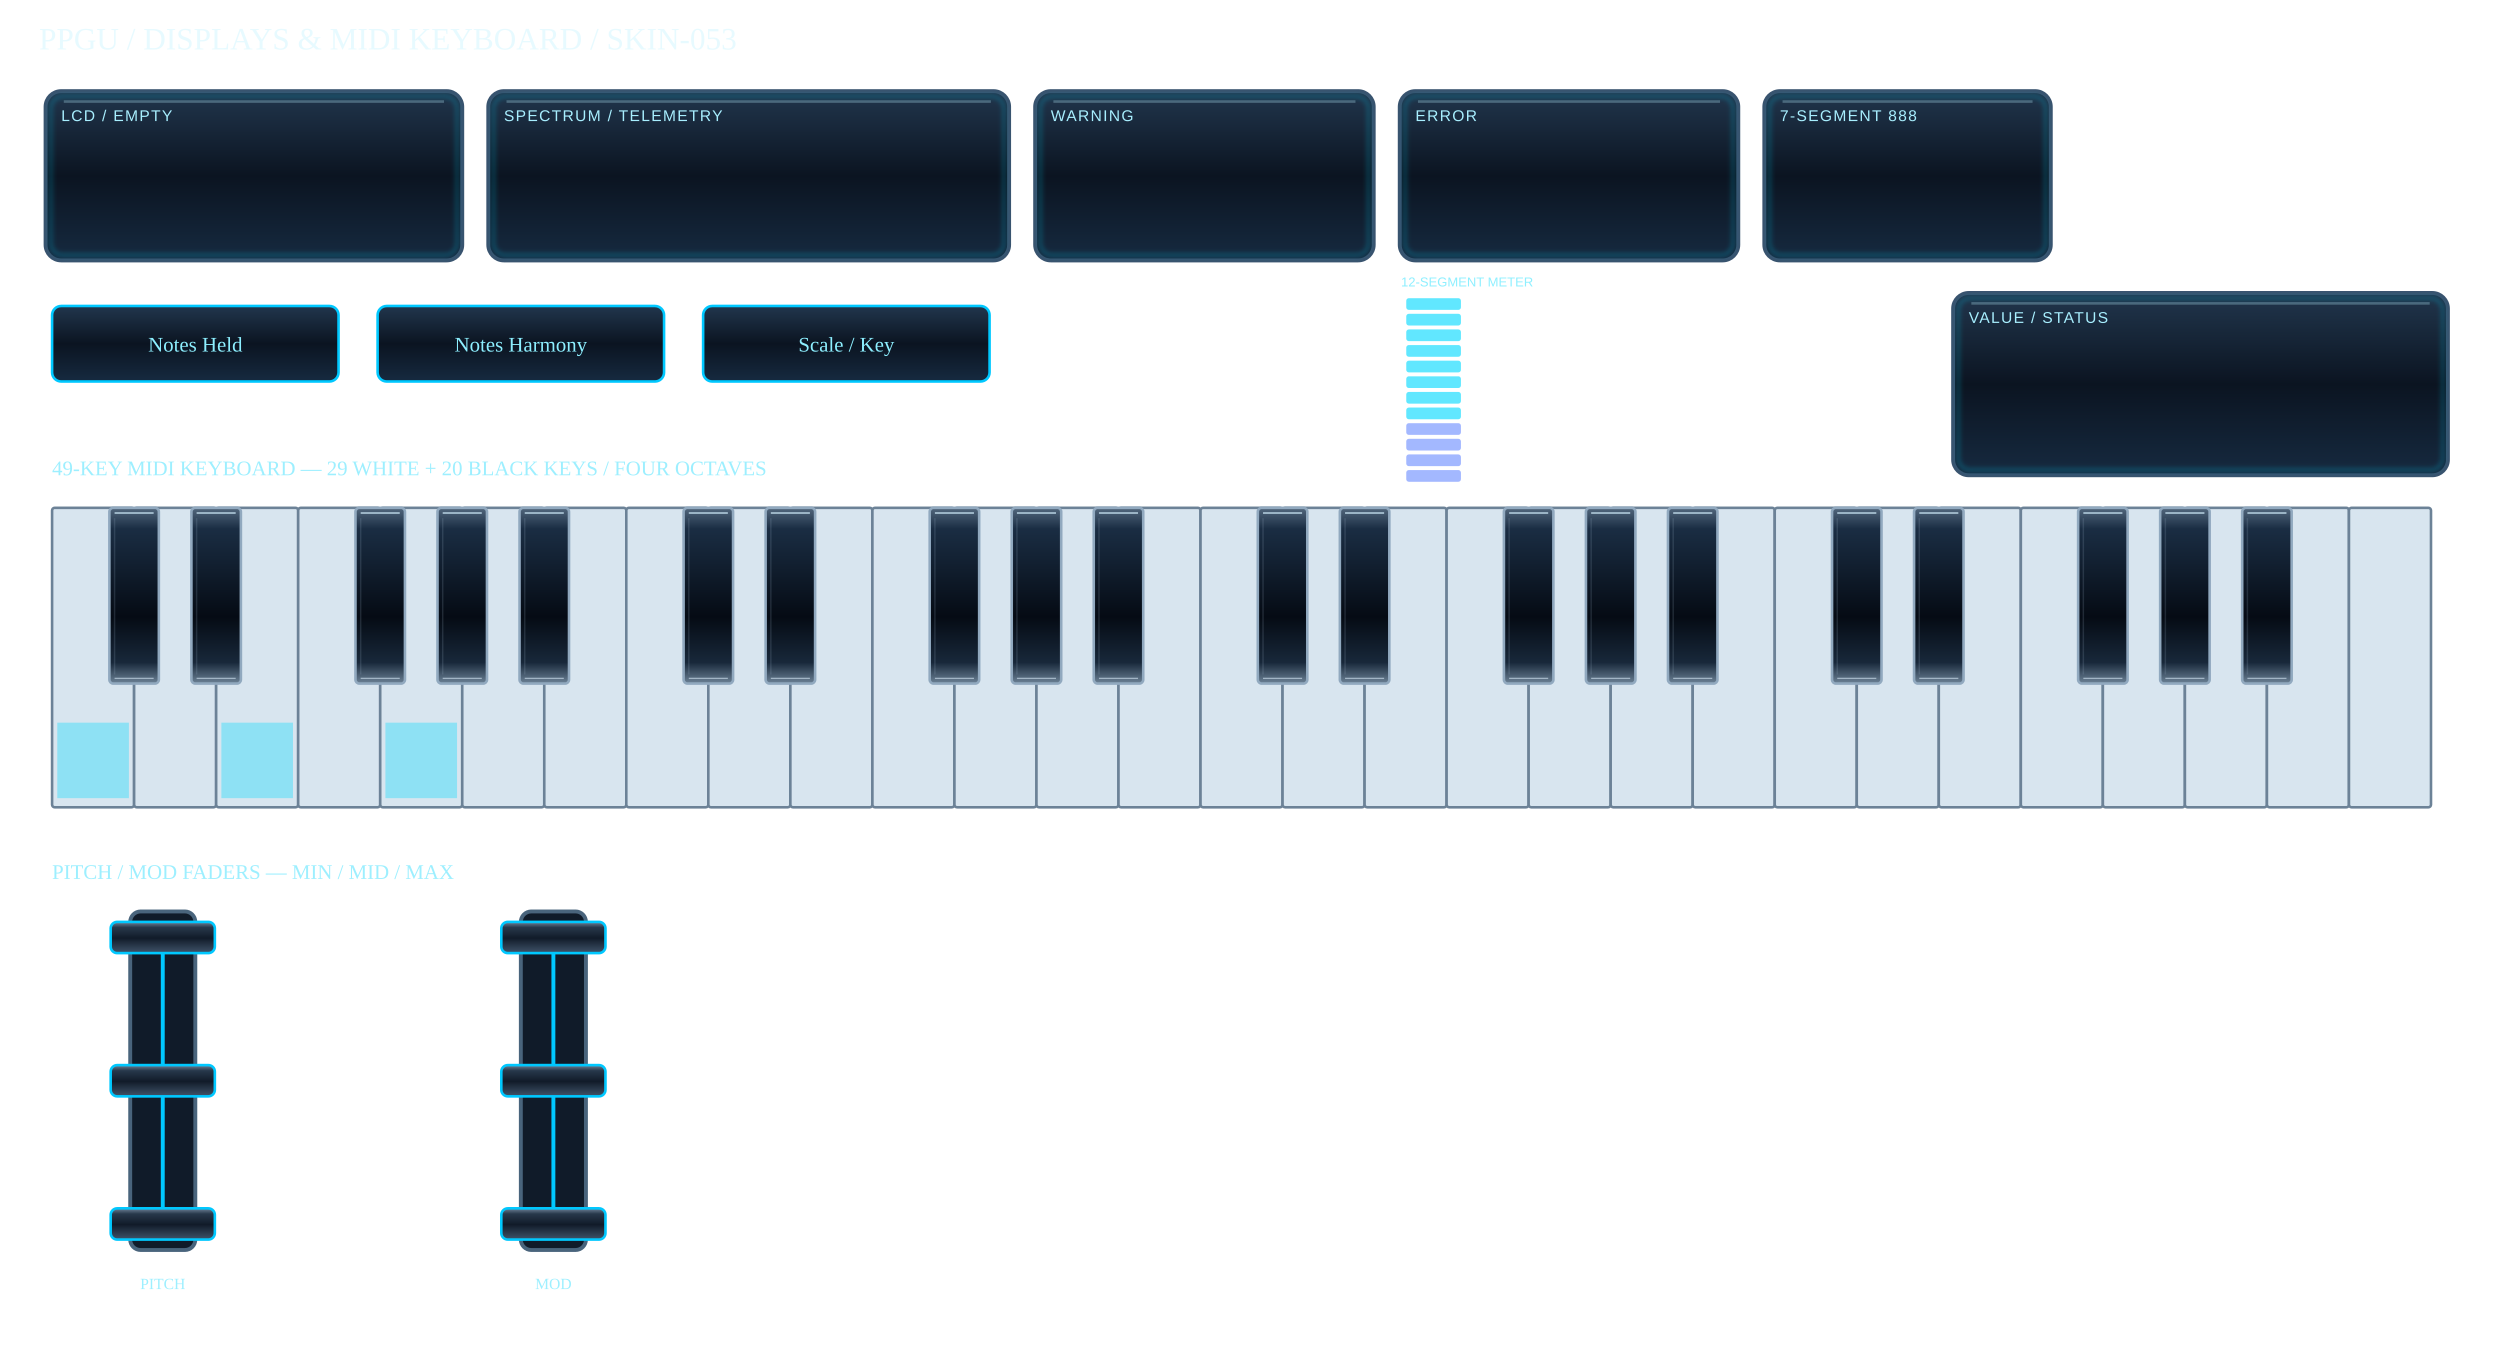
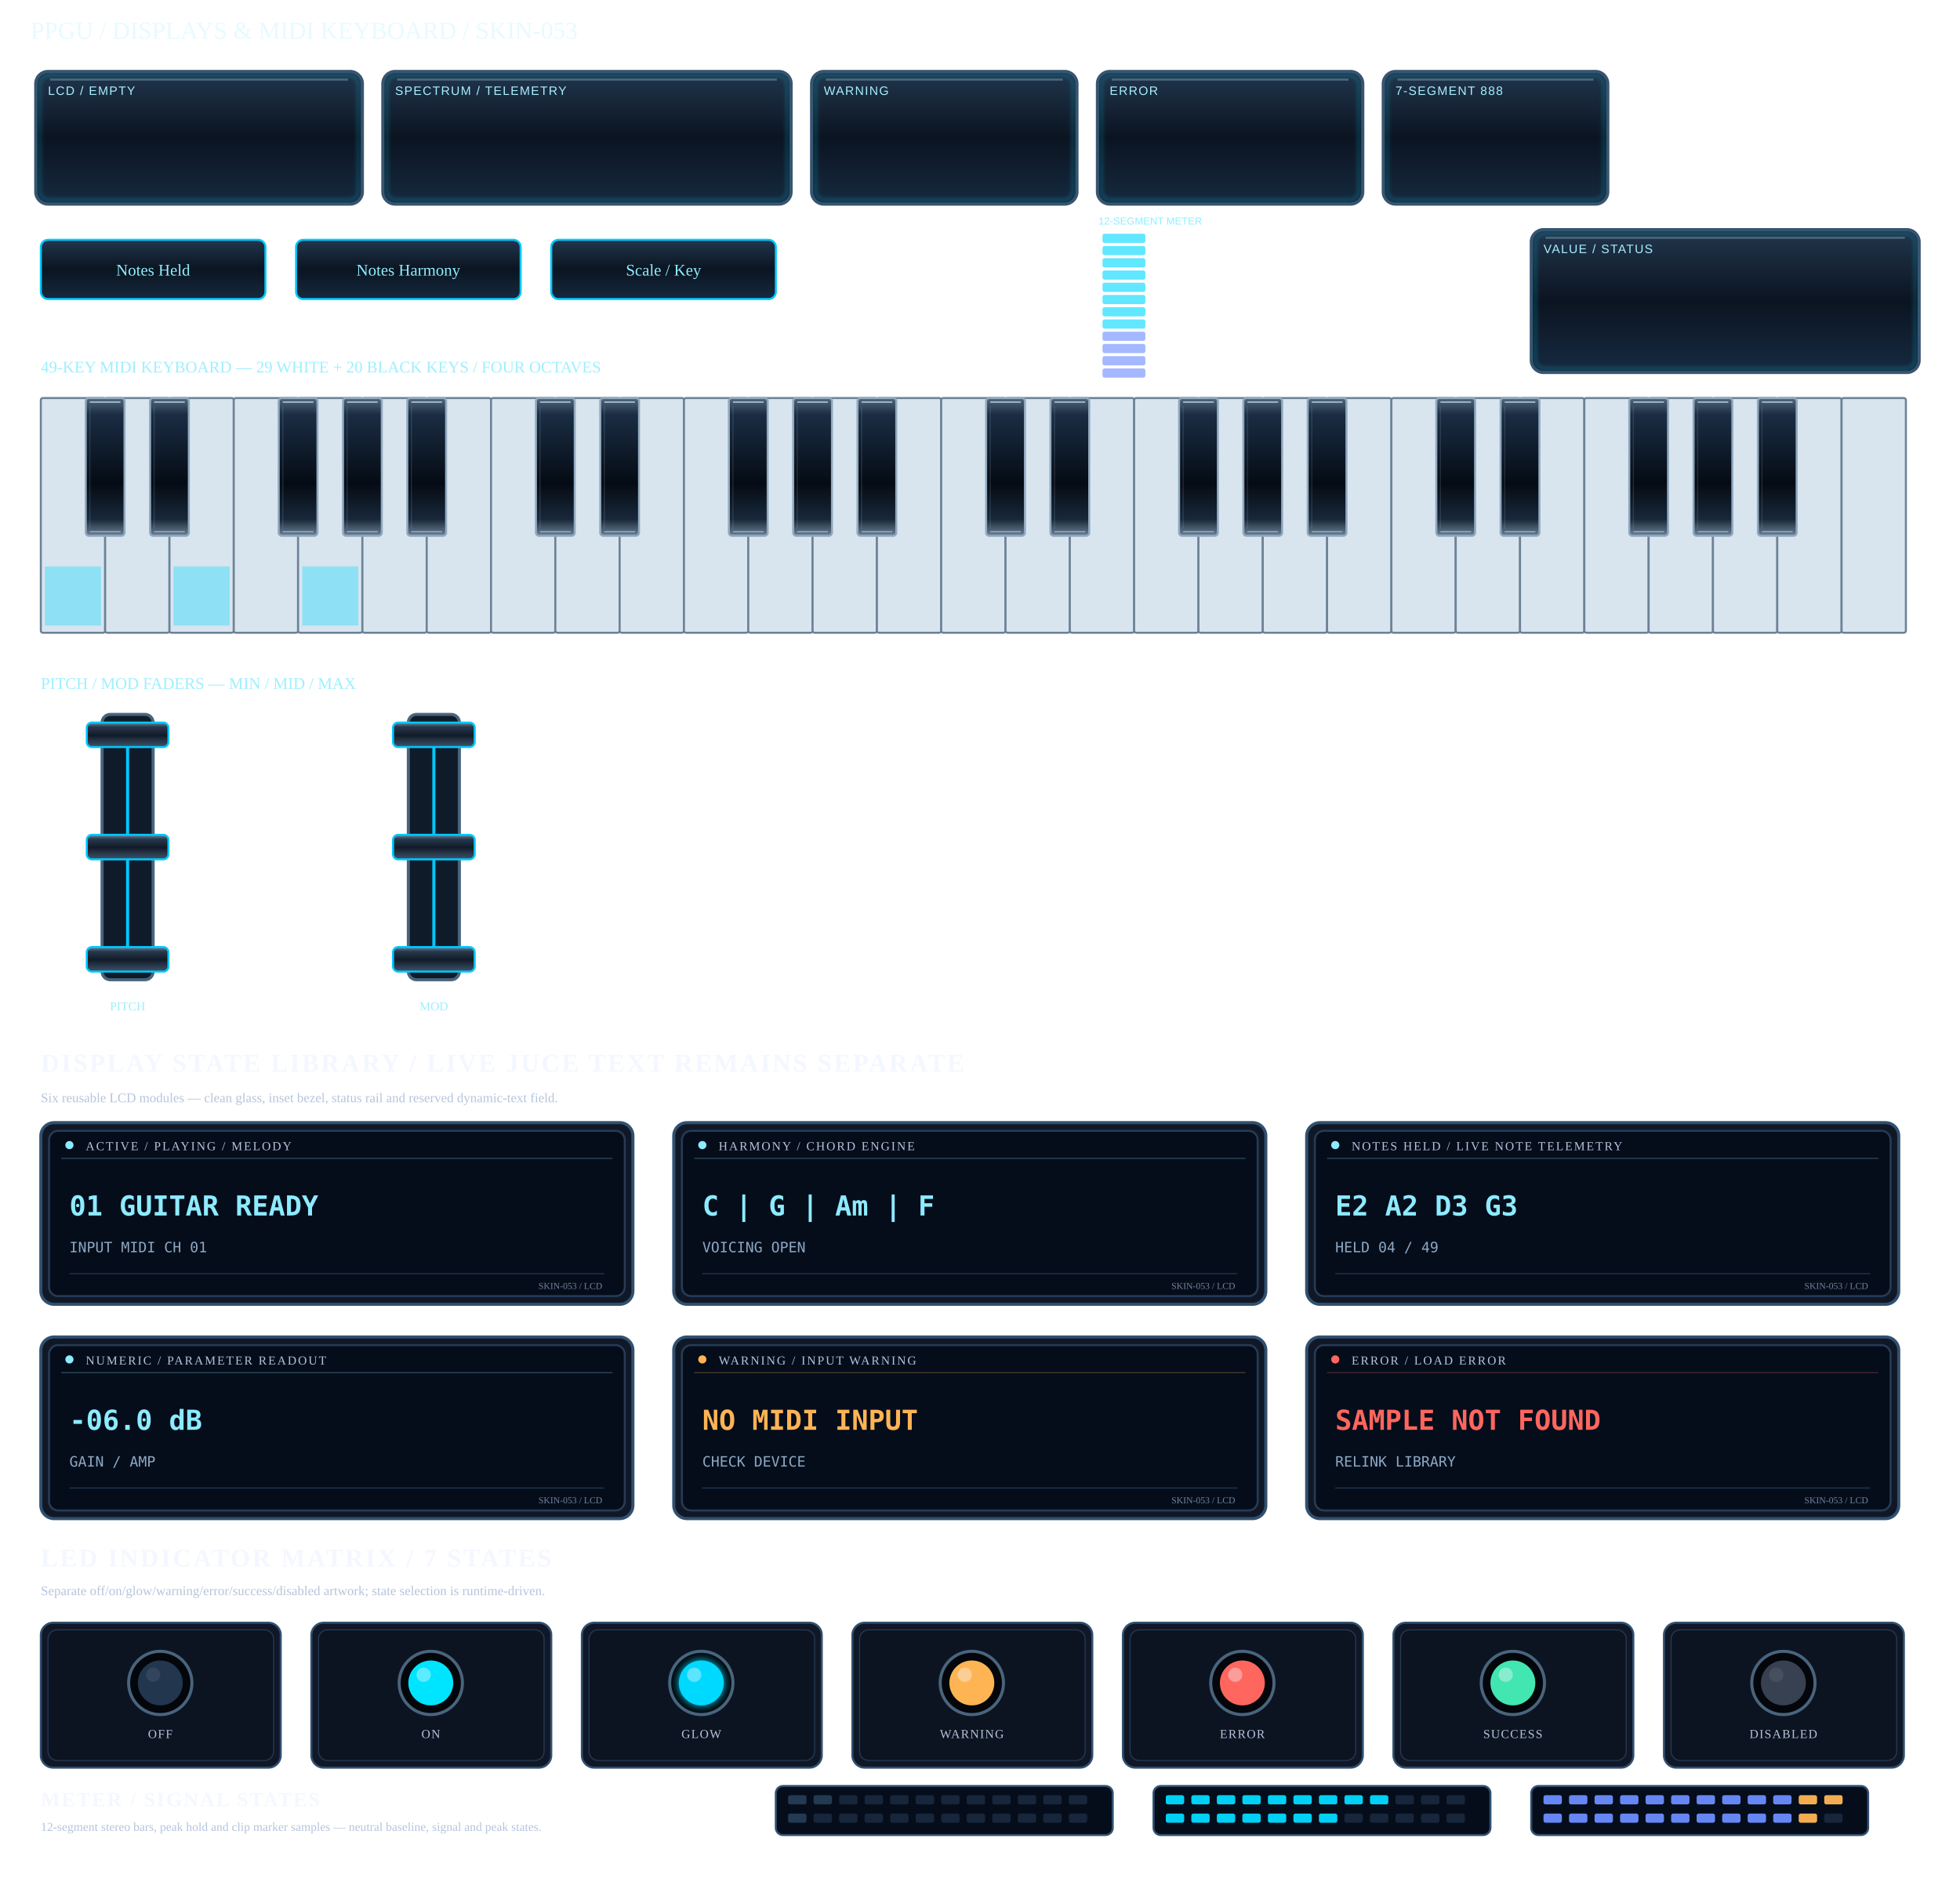
- <svg xmlns="http://www.w3.org/2000/svg" width="1920" height="1040" viewBox="0 0 1920 1040">
+ <svg xmlns="http://www.w3.org/2000/svg" width="1920" height="1840" viewBox="0 0 1920 1840">
  <defs>
    <linearGradient id="bg" x2="0" y2="1">
      <stop stop-color="#101a2a" />
      <stop offset="1" stop-color="#070a10" />
    </linearGradient>
    <linearGradient id="metal" x2="0" y2="1">
      <stop stop-color="#71849a" />
      <stop offset=".18" stop-color="#27384b" />
      <stop offset=".52" stop-color="#111b29" />
      <stop offset="1" stop-color="#40546a" />
    </linearGradient>
    <linearGradient id="glass" x2="0" y2="1">
      <stop stop-color="#21364d" />
      <stop offset=".5" stop-color="#0b1421" />
      <stop offset="1" stop-color="#162a40" />
    </linearGradient>
    <linearGradient id="cyan" x2="0" y2="1">
      <stop stop-color="#9af5ff" />
      <stop offset=".45" stop-color="#00d9ff" />
      <stop offset="1" stop-color="#007ba8" />
    </linearGradient>
    <filter id="glow" x="-80%" y="-80%" width="260%" height="260%">
      <feGaussianBlur stdDeviation="4" result="b" />
      <feMerge>
        <feMergeNode in="b" />
        <feMergeNode in="SourceGraphic" />
      </feMerge>
    </filter>
    <filter id="soft" x="-50%" y="-50%" width="200%" height="200%">
      <feGaussianBlur stdDeviation="2" />
    </filter>
    <linearGradient id="blackKey" x1="0" y1="0" x2="0" y2="1">
      <stop stop-color="#52677D" />
      <stop offset=".12" stop-color="#1A2D43" />
      <stop offset=".62" stop-color="#050B14" />
      <stop offset=".88" stop-color="#18283A" />
      <stop offset="1" stop-color="#6C8296" />
    </linearGradient>
  </defs>
  <text x="30" y="38" fill="#e7faff" font-size="24">PPGU / DISPLAYS &amp; MIDI KEYBOARD / SKIN-053</text>
  <g>
    <rect x="35" y="70" width="320" height="130" rx="12" fill="url(#glass)" stroke="#38536e" stroke-width="3" />
    <rect x="39" y="74" width="312" height="122" rx="9" fill="none" stroke="#00d9ff" stroke-opacity=".65" filter="url(#soft)" />
    <path d="M49 78H341" stroke="#bcefff" stroke-opacity=".28" stroke-width="2" />
    <text x="47" y="93" fill="#a8efff" font-family="Arial" font-size="12" letter-spacing="1">LCD / EMPTY</text>
  </g>
  <g>
    <rect x="375" y="70" width="400" height="130" rx="12" fill="url(#glass)" stroke="#38536e" stroke-width="3" />
    <rect x="379" y="74" width="392" height="122" rx="9" fill="none" stroke="#00d9ff" stroke-opacity=".65" filter="url(#soft)" />
    <path d="M389 78H761" stroke="#bcefff" stroke-opacity=".28" stroke-width="2" />
    <text x="387" y="93" fill="#a8efff" font-family="Arial" font-size="12" letter-spacing="1">SPECTRUM / TELEMETRY</text>
  </g>
  <g>
    <rect x="795" y="70" width="260" height="130" rx="12" fill="url(#glass)" stroke="#38536e" stroke-width="3" />
    <rect x="799" y="74" width="252" height="122" rx="9" fill="none" stroke="#00d9ff" stroke-opacity=".65" filter="url(#soft)" />
    <path d="M809 78H1041" stroke="#bcefff" stroke-opacity=".28" stroke-width="2" />
    <text x="807" y="93" fill="#a8efff" font-family="Arial" font-size="12" letter-spacing="1">WARNING</text>
  </g>
  <g>
    <rect x="1075" y="70" width="260" height="130" rx="12" fill="url(#glass)" stroke="#38536e" stroke-width="3" />
    <rect x="1079" y="74" width="252" height="122" rx="9" fill="none" stroke="#00d9ff" stroke-opacity=".65" filter="url(#soft)" />
    <path d="M1089 78H1321" stroke="#bcefff" stroke-opacity=".28" stroke-width="2" />
    <text x="1087" y="93" fill="#a8efff" font-family="Arial" font-size="12" letter-spacing="1">ERROR</text>
  </g>
  <g>
    <rect x="1355" y="70" width="220" height="130" rx="12" fill="url(#glass)" stroke="#38536e" stroke-width="3" />
    <rect x="1359" y="74" width="212" height="122" rx="9" fill="none" stroke="#00d9ff" stroke-opacity=".65" filter="url(#soft)" />
    <path d="M1369 78H1561" stroke="#bcefff" stroke-opacity=".28" stroke-width="2" />
    <text x="1367" y="93" fill="#a8efff" font-family="Arial" font-size="12" letter-spacing="1">7-SEGMENT 888</text>
  </g>
  <rect x="65" y="421" width="34" height="20" rx="3" fill="#ffb400" opacity="0.7" />
  <rect x="65" y="449" width="34" height="20" rx="3" fill="#ffb400" opacity="0.75" />
  <rect x="65" y="477" width="34" height="20" rx="3" fill="#ffb400" opacity="0.8" />
  <rect x="65" y="505" width="34" height="20" rx="3" fill="#ff3030" opacity="0.85" />
  <rect x="65" y="533" width="34" height="20" rx="3" fill="#ff3030" opacity="0.9" />
  <g>
    <rect x="1500" y="225" width="380" height="140" rx="12" fill="url(#glass)" stroke="#38536e" stroke-width="3" />
    <rect x="1504" y="229" width="372" height="132" rx="9" fill="none" stroke="#00d9ff" stroke-opacity=".65" filter="url(#soft)" />
    <path d="M1514 233H1866" stroke="#bcefff" stroke-opacity=".28" stroke-width="2" />
    <text x="1512" y="248" fill="#a8efff" font-family="Arial" font-size="12" letter-spacing="1">VALUE / STATUS</text>
  </g>
  <rect x="40" y="235" width="220" height="58" rx="7" fill="url(#glass)" stroke="#00c8ff" stroke-width="2" />
  <text x="150" y="270" fill="#8defff" text-anchor="middle" font-size="16">Notes Held</text>
  <rect x="290" y="235" width="220" height="58" rx="7" fill="url(#glass)" stroke="#00c8ff" stroke-width="2" />
  <text x="400" y="270" fill="#8defff" text-anchor="middle" font-size="16">Notes Harmony</text>
  <rect x="540" y="235" width="220" height="58" rx="7" fill="url(#glass)" stroke="#00c8ff" stroke-width="2" />
  <text x="650" y="270" fill="#8defff" text-anchor="middle" font-size="16">Scale / Key</text>
  <text x="1076" y="220" fill="#8defff" font-family="Arial" font-size="10">12-SEGMENT METER</text>
  <rect x="1080" y="229" width="42" height="9" rx="2" fill="#00d9ff" opacity=".62" />
  <rect x="1080" y="241" width="42" height="9" rx="2" fill="#00d9ff" opacity=".62" />
  <rect x="1080" y="253" width="42" height="9" rx="2" fill="#00d9ff" opacity=".62" />
  <rect x="1080" y="265" width="42" height="9" rx="2" fill="#00d9ff" opacity=".62" />
  <rect x="1080" y="277" width="42" height="9" rx="2" fill="#00d9ff" opacity=".62" />
  <rect x="1080" y="289" width="42" height="9" rx="2" fill="#00d9ff" opacity=".62" />
  <rect x="1080" y="301" width="42" height="9" rx="2" fill="#00d9ff" opacity=".62" />
  <rect x="1080" y="313" width="42" height="9" rx="2" fill="#00d9ff" opacity=".62" />
  <rect x="1080" y="325" width="42" height="9" rx="2" fill="#6b8cff" opacity=".62" />
  <rect x="1080" y="337" width="42" height="9" rx="2" fill="#6b8cff" opacity=".62" />
  <rect x="1080" y="349" width="42" height="9" rx="2" fill="#6b8cff" opacity=".62" />
  <rect x="1080" y="361" width="42" height="9" rx="2" fill="#6b8cff" opacity=".62" />
  <text x="40" y="365" fill="#9defff" font-size="16">49-KEY MIDI KEYBOARD — 29 WHITE + 20 BLACK KEYS / FOUR OCTAVES</text>
  <rect x="40" y="390" width="63" height="230" rx="2" fill="#d8e5ef" stroke="#6c8297" stroke-width="2" />
  <rect x="44" y="555" width="55" height="58" fill="#00d9ff" opacity=".34" />
  <rect x="103" y="390" width="63" height="230" rx="2" fill="#d8e5ef" stroke="#6c8297" stroke-width="2" />
  <rect x="166" y="390" width="63" height="230" rx="2" fill="#d8e5ef" stroke="#6c8297" stroke-width="2" />
  <rect x="170" y="555" width="55" height="58" fill="#00d9ff" opacity=".34" />
  <rect x="229" y="390" width="63" height="230" rx="2" fill="#d8e5ef" stroke="#6c8297" stroke-width="2" />
  <rect x="292" y="390" width="63" height="230" rx="2" fill="#d8e5ef" stroke="#6c8297" stroke-width="2" />
  <rect x="296" y="555" width="55" height="58" fill="#00d9ff" opacity=".34" />
  <rect x="355" y="390" width="63" height="230" rx="2" fill="#d8e5ef" stroke="#6c8297" stroke-width="2" />
  <rect x="418" y="390" width="63" height="230" rx="2" fill="#d8e5ef" stroke="#6c8297" stroke-width="2" />
  <rect x="481" y="390" width="63" height="230" rx="2" fill="#d8e5ef" stroke="#6c8297" stroke-width="2" />
  <rect x="544" y="390" width="63" height="230" rx="2" fill="#d8e5ef" stroke="#6c8297" stroke-width="2" />
  <rect x="607" y="390" width="63" height="230" rx="2" fill="#d8e5ef" stroke="#6c8297" stroke-width="2" />
  <rect x="670" y="390" width="63" height="230" rx="2" fill="#d8e5ef" stroke="#6c8297" stroke-width="2" />
  <rect x="733" y="390" width="63" height="230" rx="2" fill="#d8e5ef" stroke="#6c8297" stroke-width="2" />
  <rect x="796" y="390" width="63" height="230" rx="2" fill="#d8e5ef" stroke="#6c8297" stroke-width="2" />
  <rect x="859" y="390" width="63" height="230" rx="2" fill="#d8e5ef" stroke="#6c8297" stroke-width="2" />
  <rect x="922" y="390" width="63" height="230" rx="2" fill="#d8e5ef" stroke="#6c8297" stroke-width="2" />
  <rect x="985" y="390" width="63" height="230" rx="2" fill="#d8e5ef" stroke="#6c8297" stroke-width="2" />
  <rect x="1048" y="390" width="63" height="230" rx="2" fill="#d8e5ef" stroke="#6c8297" stroke-width="2" />
  <rect x="1111" y="390" width="63" height="230" rx="2" fill="#d8e5ef" stroke="#6c8297" stroke-width="2" />
  <rect x="1174" y="390" width="63" height="230" rx="2" fill="#d8e5ef" stroke="#6c8297" stroke-width="2" />
  <rect x="1237" y="390" width="63" height="230" rx="2" fill="#d8e5ef" stroke="#6c8297" stroke-width="2" />
  <rect x="1300" y="390" width="63" height="230" rx="2" fill="#d8e5ef" stroke="#6c8297" stroke-width="2" />
  <rect x="1363" y="390" width="63" height="230" rx="2" fill="#d8e5ef" stroke="#6c8297" stroke-width="2" />
  <rect x="1426" y="390" width="63" height="230" rx="2" fill="#d8e5ef" stroke="#6c8297" stroke-width="2" />
  <rect x="1489" y="390" width="63" height="230" rx="2" fill="#d8e5ef" stroke="#6c8297" stroke-width="2" />
  <rect x="1552" y="390" width="63" height="230" rx="2" fill="#d8e5ef" stroke="#6c8297" stroke-width="2" />
  <rect x="1615" y="390" width="63" height="230" rx="2" fill="#d8e5ef" stroke="#6c8297" stroke-width="2" />
  <rect x="1678" y="390" width="63" height="230" rx="2" fill="#d8e5ef" stroke="#6c8297" stroke-width="2" />
  <rect x="1741" y="390" width="63" height="230" rx="2" fill="#d8e5ef" stroke="#6c8297" stroke-width="2" />
  <rect x="1804" y="390" width="63" height="230" rx="2" fill="#d8e5ef" stroke="#6c8297" stroke-width="2" />
  <g class="ppgu-black-key">
    <rect x="84" y="390" width="38" height="135" rx="3" fill="url(#blackKey)" stroke="#91A9BF" stroke-width="2" />
    <path d="M88 394H118" fill="none" stroke="#C8E3F3" stroke-opacity=".72" stroke-width="1.4" />
    <path d="M88 398V518" fill="none" stroke="#9FB6C9" stroke-opacity=".18" stroke-width="1.1" />
    <path d="M88 521H118" fill="none" stroke="#D8EBF6" stroke-opacity=".58" stroke-width="1" />
  </g>
  <g class="ppgu-black-key">
    <rect x="147" y="390" width="38" height="135" rx="3" fill="url(#blackKey)" stroke="#91A9BF" stroke-width="2" />
    <path d="M151 394H181" fill="none" stroke="#C8E3F3" stroke-opacity=".72" stroke-width="1.4" />
    <path d="M151 398V518" fill="none" stroke="#9FB6C9" stroke-opacity=".18" stroke-width="1.1" />
    <path d="M151 521H181" fill="none" stroke="#D8EBF6" stroke-opacity=".58" stroke-width="1" />
  </g>
  <g class="ppgu-black-key">
    <rect x="273" y="390" width="38" height="135" rx="3" fill="url(#blackKey)" stroke="#91A9BF" stroke-width="2" />
    <path d="M277 394H307" fill="none" stroke="#C8E3F3" stroke-opacity=".72" stroke-width="1.4" />
    <path d="M277 398V518" fill="none" stroke="#9FB6C9" stroke-opacity=".18" stroke-width="1.1" />
    <path d="M277 521H307" fill="none" stroke="#D8EBF6" stroke-opacity=".58" stroke-width="1" />
  </g>
  <g class="ppgu-black-key">
    <rect x="336" y="390" width="38" height="135" rx="3" fill="url(#blackKey)" stroke="#91A9BF" stroke-width="2" />
    <path d="M340 394H370" fill="none" stroke="#C8E3F3" stroke-opacity=".72" stroke-width="1.4" />
    <path d="M340 398V518" fill="none" stroke="#9FB6C9" stroke-opacity=".18" stroke-width="1.1" />
    <path d="M340 521H370" fill="none" stroke="#D8EBF6" stroke-opacity=".58" stroke-width="1" />
  </g>
  <g class="ppgu-black-key">
    <rect x="399" y="390" width="38" height="135" rx="3" fill="url(#blackKey)" stroke="#91A9BF" stroke-width="2" />
    <path d="M403 394H433" fill="none" stroke="#C8E3F3" stroke-opacity=".72" stroke-width="1.4" />
    <path d="M403 398V518" fill="none" stroke="#9FB6C9" stroke-opacity=".18" stroke-width="1.1" />
    <path d="M403 521H433" fill="none" stroke="#D8EBF6" stroke-opacity=".58" stroke-width="1" />
  </g>
  <g class="ppgu-black-key">
    <rect x="525" y="390" width="38" height="135" rx="3" fill="url(#blackKey)" stroke="#91A9BF" stroke-width="2" />
    <path d="M529 394H559" fill="none" stroke="#C8E3F3" stroke-opacity=".72" stroke-width="1.4" />
    <path d="M529 398V518" fill="none" stroke="#9FB6C9" stroke-opacity=".18" stroke-width="1.1" />
    <path d="M529 521H559" fill="none" stroke="#D8EBF6" stroke-opacity=".58" stroke-width="1" />
  </g>
  <g class="ppgu-black-key">
    <rect x="588" y="390" width="38" height="135" rx="3" fill="url(#blackKey)" stroke="#91A9BF" stroke-width="2" />
    <path d="M592 394H622" fill="none" stroke="#C8E3F3" stroke-opacity=".72" stroke-width="1.4" />
    <path d="M592 398V518" fill="none" stroke="#9FB6C9" stroke-opacity=".18" stroke-width="1.1" />
    <path d="M592 521H622" fill="none" stroke="#D8EBF6" stroke-opacity=".58" stroke-width="1" />
  </g>
  <g class="ppgu-black-key">
    <rect x="714" y="390" width="38" height="135" rx="3" fill="url(#blackKey)" stroke="#91A9BF" stroke-width="2" />
    <path d="M718 394H748" fill="none" stroke="#C8E3F3" stroke-opacity=".72" stroke-width="1.4" />
    <path d="M718 398V518" fill="none" stroke="#9FB6C9" stroke-opacity=".18" stroke-width="1.1" />
    <path d="M718 521H748" fill="none" stroke="#D8EBF6" stroke-opacity=".58" stroke-width="1" />
  </g>
  <g class="ppgu-black-key">
    <rect x="777" y="390" width="38" height="135" rx="3" fill="url(#blackKey)" stroke="#91A9BF" stroke-width="2" />
    <path d="M781 394H811" fill="none" stroke="#C8E3F3" stroke-opacity=".72" stroke-width="1.4" />
    <path d="M781 398V518" fill="none" stroke="#9FB6C9" stroke-opacity=".18" stroke-width="1.1" />
    <path d="M781 521H811" fill="none" stroke="#D8EBF6" stroke-opacity=".58" stroke-width="1" />
  </g>
  <g class="ppgu-black-key">
    <rect x="840" y="390" width="38" height="135" rx="3" fill="url(#blackKey)" stroke="#91A9BF" stroke-width="2" />
    <path d="M844 394H874" fill="none" stroke="#C8E3F3" stroke-opacity=".72" stroke-width="1.4" />
    <path d="M844 398V518" fill="none" stroke="#9FB6C9" stroke-opacity=".18" stroke-width="1.1" />
    <path d="M844 521H874" fill="none" stroke="#D8EBF6" stroke-opacity=".58" stroke-width="1" />
  </g>
  <g class="ppgu-black-key">
    <rect x="966" y="390" width="38" height="135" rx="3" fill="url(#blackKey)" stroke="#91A9BF" stroke-width="2" />
    <path d="M970 394H1000" fill="none" stroke="#C8E3F3" stroke-opacity=".72" stroke-width="1.4" />
    <path d="M970 398V518" fill="none" stroke="#9FB6C9" stroke-opacity=".18" stroke-width="1.1" />
    <path d="M970 521H1000" fill="none" stroke="#D8EBF6" stroke-opacity=".58" stroke-width="1" />
  </g>
  <g class="ppgu-black-key">
    <rect x="1029" y="390" width="38" height="135" rx="3" fill="url(#blackKey)" stroke="#91A9BF" stroke-width="2" />
    <path d="M1033 394H1063" fill="none" stroke="#C8E3F3" stroke-opacity=".72" stroke-width="1.4" />
    <path d="M1033 398V518" fill="none" stroke="#9FB6C9" stroke-opacity=".18" stroke-width="1.1" />
    <path d="M1033 521H1063" fill="none" stroke="#D8EBF6" stroke-opacity=".58" stroke-width="1" />
  </g>
  <g class="ppgu-black-key">
    <rect x="1155" y="390" width="38" height="135" rx="3" fill="url(#blackKey)" stroke="#91A9BF" stroke-width="2" />
    <path d="M1159 394H1189" fill="none" stroke="#C8E3F3" stroke-opacity=".72" stroke-width="1.4" />
    <path d="M1159 398V518" fill="none" stroke="#9FB6C9" stroke-opacity=".18" stroke-width="1.1" />
    <path d="M1159 521H1189" fill="none" stroke="#D8EBF6" stroke-opacity=".58" stroke-width="1" />
  </g>
  <g class="ppgu-black-key">
    <rect x="1218" y="390" width="38" height="135" rx="3" fill="url(#blackKey)" stroke="#91A9BF" stroke-width="2" />
    <path d="M1222 394H1252" fill="none" stroke="#C8E3F3" stroke-opacity=".72" stroke-width="1.4" />
    <path d="M1222 398V518" fill="none" stroke="#9FB6C9" stroke-opacity=".18" stroke-width="1.1" />
    <path d="M1222 521H1252" fill="none" stroke="#D8EBF6" stroke-opacity=".58" stroke-width="1" />
  </g>
  <g class="ppgu-black-key">
    <rect x="1281" y="390" width="38" height="135" rx="3" fill="url(#blackKey)" stroke="#91A9BF" stroke-width="2" />
    <path d="M1285 394H1315" fill="none" stroke="#C8E3F3" stroke-opacity=".72" stroke-width="1.4" />
    <path d="M1285 398V518" fill="none" stroke="#9FB6C9" stroke-opacity=".18" stroke-width="1.1" />
    <path d="M1285 521H1315" fill="none" stroke="#D8EBF6" stroke-opacity=".58" stroke-width="1" />
  </g>
  <g class="ppgu-black-key">
    <rect x="1407" y="390" width="38" height="135" rx="3" fill="url(#blackKey)" stroke="#91A9BF" stroke-width="2" />
    <path d="M1411 394H1441" fill="none" stroke="#C8E3F3" stroke-opacity=".72" stroke-width="1.4" />
    <path d="M1411 398V518" fill="none" stroke="#9FB6C9" stroke-opacity=".18" stroke-width="1.1" />
    <path d="M1411 521H1441" fill="none" stroke="#D8EBF6" stroke-opacity=".58" stroke-width="1" />
  </g>
  <g class="ppgu-black-key">
    <rect x="1470" y="390" width="38" height="135" rx="3" fill="url(#blackKey)" stroke="#91A9BF" stroke-width="2" />
    <path d="M1474 394H1504" fill="none" stroke="#C8E3F3" stroke-opacity=".72" stroke-width="1.4" />
    <path d="M1474 398V518" fill="none" stroke="#9FB6C9" stroke-opacity=".18" stroke-width="1.1" />
    <path d="M1474 521H1504" fill="none" stroke="#D8EBF6" stroke-opacity=".58" stroke-width="1" />
  </g>
  <g class="ppgu-black-key">
    <rect x="1596" y="390" width="38" height="135" rx="3" fill="url(#blackKey)" stroke="#91A9BF" stroke-width="2" />
    <path d="M1600 394H1630" fill="none" stroke="#C8E3F3" stroke-opacity=".72" stroke-width="1.4" />
    <path d="M1600 398V518" fill="none" stroke="#9FB6C9" stroke-opacity=".18" stroke-width="1.1" />
    <path d="M1600 521H1630" fill="none" stroke="#D8EBF6" stroke-opacity=".58" stroke-width="1" />
  </g>
  <g class="ppgu-black-key">
    <rect x="1659" y="390" width="38" height="135" rx="3" fill="url(#blackKey)" stroke="#91A9BF" stroke-width="2" />
    <path d="M1663 394H1693" fill="none" stroke="#C8E3F3" stroke-opacity=".72" stroke-width="1.4" />
    <path d="M1663 398V518" fill="none" stroke="#9FB6C9" stroke-opacity=".18" stroke-width="1.1" />
    <path d="M1663 521H1693" fill="none" stroke="#D8EBF6" stroke-opacity=".58" stroke-width="1" />
  </g>
  <g class="ppgu-black-key">
    <rect x="1722" y="390" width="38" height="135" rx="3" fill="url(#blackKey)" stroke="#91A9BF" stroke-width="2" />
    <path d="M1726 394H1756" fill="none" stroke="#C8E3F3" stroke-opacity=".72" stroke-width="1.4" />
    <path d="M1726 398V518" fill="none" stroke="#9FB6C9" stroke-opacity=".18" stroke-width="1.1" />
    <path d="M1726 521H1756" fill="none" stroke="#D8EBF6" stroke-opacity=".58" stroke-width="1" />
  </g>
  <text x="40" y="675" fill="#9defff" font-size="16">PITCH / MOD FADERS — MIN / MID / MAX</text>
  <rect x="100" y="700" width="50" height="260" rx="8" fill="#101b29" stroke="#49647c" stroke-width="3" />
  <path d="M125 720V940" stroke="#00c8ff" stroke-width="3" />
  <rect x="85" y="708" width="80" height="24" rx="5" fill="url(#metal)" stroke="#00c8ff" stroke-width="2" />
  <rect x="85" y="818" width="80" height="24" rx="5" fill="url(#metal)" stroke="#00c8ff" stroke-width="2" />
  <rect x="85" y="928" width="80" height="24" rx="5" fill="url(#metal)" stroke="#00c8ff" stroke-width="2" />
  <text x="125" y="990" fill="#9defff" text-anchor="middle">PITCH</text>
  <rect x="400" y="700" width="50" height="260" rx="8" fill="#101b29" stroke="#49647c" stroke-width="3" />
  <path d="M425 720V940" stroke="#00c8ff" stroke-width="3" />
  <rect x="385" y="708" width="80" height="24" rx="5" fill="url(#metal)" stroke="#00c8ff" stroke-width="2" />
  <rect x="385" y="818" width="80" height="24" rx="5" fill="url(#metal)" stroke="#00c8ff" stroke-width="2" />
  <rect x="385" y="928" width="80" height="24" rx="5" fill="url(#metal)" stroke="#00c8ff" stroke-width="2" />
  <text x="425" y="990" fill="#9defff" text-anchor="middle">MOD</text>
+   <g id="ppgu-display-state-library">
+     <text x="40" y="1050" fill="#F4F7FF" font-size="25" font-weight="700" letter-spacing="2">DISPLAY STATE LIBRARY / LIVE JUCE TEXT REMAINS SEPARATE</text>
+     <text x="40" y="1080" fill="#B5C4DC" font-size="13">Six reusable LCD modules — clean glass, inset bezel, status rail and reserved dynamic-text field.</text>
+     <g transform="translate(40 1100)">
+       <rect width="580" height="178" rx="13" fill="#101827" stroke="#31506F" stroke-width="3" />
+       <rect x="8" y="8" width="564" height="162" rx="9" fill="#050D1B" stroke="#263B55" stroke-width="2" />
+       <path d="M20 35H560" stroke="#8DEBFF" stroke-opacity=".28" stroke-width="1" />
+       <circle cx="28" cy="22" r="4" fill="#8DEBFF" />
+       <text x="44" y="27" fill="#B5C4DC" font-size="12" letter-spacing="1.5">ACTIVE / PLAYING / MELODY</text>
+       <text x="28" y="91" fill="#8DEBFF" font-family="Consolas,monospace" font-size="27" font-weight="700">01  GUITAR READY</text>
+       <text x="28" y="127" fill="#8DA8C4" font-family="Consolas,monospace" font-size="14">INPUT  MIDI  CH 01</text>
+       <path d="M28 148H552" stroke="#31506F" stroke-opacity=".65" />
+       <text x="550" y="163" text-anchor="end" fill="#71829D" font-size="9">SKIN-053 / LCD</text>
+     </g>
+     <g transform="translate(660 1100)">
+       <rect width="580" height="178" rx="13" fill="#101827" stroke="#31506F" stroke-width="3" />
+       <rect x="8" y="8" width="564" height="162" rx="9" fill="#050D1B" stroke="#263B55" stroke-width="2" />
+       <path d="M20 35H560" stroke="#8DEBFF" stroke-opacity=".28" stroke-width="1" />
+       <circle cx="28" cy="22" r="4" fill="#8DEBFF" />
+       <text x="44" y="27" fill="#B5C4DC" font-size="12" letter-spacing="1.5">HARMONY / CHORD ENGINE</text>
+       <text x="28" y="91" fill="#8DEBFF" font-family="Consolas,monospace" font-size="27" font-weight="700">C  |  G  |  Am  |  F</text>
+       <text x="28" y="127" fill="#8DA8C4" font-family="Consolas,monospace" font-size="14">VOICING  OPEN</text>
+       <path d="M28 148H552" stroke="#31506F" stroke-opacity=".65" />
+       <text x="550" y="163" text-anchor="end" fill="#71829D" font-size="9">SKIN-053 / LCD</text>
+     </g>
+     <g transform="translate(1280 1100)">
+       <rect width="580" height="178" rx="13" fill="#101827" stroke="#31506F" stroke-width="3" />
+       <rect x="8" y="8" width="564" height="162" rx="9" fill="#050D1B" stroke="#263B55" stroke-width="2" />
+       <path d="M20 35H560" stroke="#8DEBFF" stroke-opacity=".28" stroke-width="1" />
+       <circle cx="28" cy="22" r="4" fill="#8DEBFF" />
+       <text x="44" y="27" fill="#B5C4DC" font-size="12" letter-spacing="1.5">NOTES HELD / LIVE NOTE TELEMETRY</text>
+       <text x="28" y="91" fill="#8DEBFF" font-family="Consolas,monospace" font-size="27" font-weight="700">E2   A2   D3   G3</text>
+       <text x="28" y="127" fill="#8DA8C4" font-family="Consolas,monospace" font-size="14">HELD  04  /  49</text>
+       <path d="M28 148H552" stroke="#31506F" stroke-opacity=".65" />
+       <text x="550" y="163" text-anchor="end" fill="#71829D" font-size="9">SKIN-053 / LCD</text>
+     </g>
+     <g transform="translate(40 1310)">
+       <rect width="580" height="178" rx="13" fill="#101827" stroke="#31506F" stroke-width="3" />
+       <rect x="8" y="8" width="564" height="162" rx="9" fill="#050D1B" stroke="#263B55" stroke-width="2" />
+       <path d="M20 35H560" stroke="#8DEBFF" stroke-opacity=".28" stroke-width="1" />
+       <circle cx="28" cy="22" r="4" fill="#8DEBFF" />
+       <text x="44" y="27" fill="#B5C4DC" font-size="12" letter-spacing="1.5">NUMERIC / PARAMETER READOUT</text>
+       <text x="28" y="91" fill="#8DEBFF" font-family="Consolas,monospace" font-size="27" font-weight="700">-06.0 dB</text>
+       <text x="28" y="127" fill="#8DA8C4" font-family="Consolas,monospace" font-size="14">GAIN  /  AMP</text>
+       <path d="M28 148H552" stroke="#31506F" stroke-opacity=".65" />
+       <text x="550" y="163" text-anchor="end" fill="#71829D" font-size="9">SKIN-053 / LCD</text>
+     </g>
+     <g transform="translate(660 1310)">
+       <rect width="580" height="178" rx="13" fill="#101827" stroke="#31506F" stroke-width="3" />
+       <rect x="8" y="8" width="564" height="162" rx="9" fill="#050D1B" stroke="#263B55" stroke-width="2" />
+       <path d="M20 35H560" stroke="#FFB454" stroke-opacity=".28" stroke-width="1" />
+       <circle cx="28" cy="22" r="4" fill="#FFB454" />
+       <text x="44" y="27" fill="#B5C4DC" font-size="12" letter-spacing="1.5">WARNING / INPUT WARNING</text>
+       <text x="28" y="91" fill="#FFB454" font-family="Consolas,monospace" font-size="27" font-weight="700">NO MIDI INPUT</text>
+       <text x="28" y="127" fill="#8DA8C4" font-family="Consolas,monospace" font-size="14">CHECK DEVICE</text>
+       <path d="M28 148H552" stroke="#31506F" stroke-opacity=".65" />
+       <text x="550" y="163" text-anchor="end" fill="#71829D" font-size="9">SKIN-053 / LCD</text>
+     </g>
+     <g transform="translate(1280 1310)">
+       <rect width="580" height="178" rx="13" fill="#101827" stroke="#31506F" stroke-width="3" />
+       <rect x="8" y="8" width="564" height="162" rx="9" fill="#050D1B" stroke="#263B55" stroke-width="2" />
+       <path d="M20 35H560" stroke="#FF665E" stroke-opacity=".28" stroke-width="1" />
+       <circle cx="28" cy="22" r="4" fill="#FF665E" />
+       <text x="44" y="27" fill="#B5C4DC" font-size="12" letter-spacing="1.5">ERROR / LOAD ERROR</text>
+       <text x="28" y="91" fill="#FF665E" font-family="Consolas,monospace" font-size="27" font-weight="700">SAMPLE NOT FOUND</text>
+       <text x="28" y="127" fill="#8DA8C4" font-family="Consolas,monospace" font-size="14">RELINK LIBRARY</text>
+       <path d="M28 148H552" stroke="#31506F" stroke-opacity=".65" />
+       <text x="550" y="163" text-anchor="end" fill="#71829D" font-size="9">SKIN-053 / LCD</text>
+     </g>
+   </g>
+   <g id="ppgu-led-state-matrix">
+     <text x="40" y="1535" fill="#F4F7FF" font-size="25" font-weight="700" letter-spacing="2">LED INDICATOR MATRIX / 7 STATES</text>
+     <text x="40" y="1563" fill="#B5C4DC" font-size="13">Separate off/on/glow/warning/error/success/disabled artwork; state selection is runtime-driven.</text>
+     <g transform="translate(40 1590)">
+       <rect width="235" height="142" rx="12" fill="#101827" stroke="#31506F" stroke-width="2" />
+       <rect x="7" y="7" width="221" height="128" rx="9" fill="#0C1422" stroke="#263B55" />
+       <circle cx="117" cy="59" r="31" fill="#03060B" stroke="#49647C" stroke-width="3" />
+       <circle cx="117" cy="59" r="22" fill="#263B55" opacity="0.9" />
+       <circle cx="110" cy="51" r="7" fill="#F4F7FF" opacity="0.08" />
+       <text x="117" y="113" text-anchor="middle" fill="#B5C4DC" font-size="12" letter-spacing="1">OFF</text>
+     </g>
+     <g transform="translate(305 1590)">
+       <rect width="235" height="142" rx="12" fill="#101827" stroke="#31506F" stroke-width="2" />
+       <rect x="7" y="7" width="221" height="128" rx="9" fill="#0C1422" stroke="#263B55" />
+       <circle cx="117" cy="59" r="31" fill="#03060B" stroke="#49647C" stroke-width="3" />
+       <circle cx="117" cy="59" r="22" fill="#00E5FF" opacity="1" />
+       <circle cx="110" cy="51" r="7" fill="#F4F7FF" opacity="0.38" />
+       <text x="117" y="113" text-anchor="middle" fill="#B5C4DC" font-size="12" letter-spacing="1">ON</text>
+     </g>
+     <g transform="translate(570 1590)">
+       <rect width="235" height="142" rx="12" fill="#101827" stroke="#31506F" stroke-width="2" />
+       <rect x="7" y="7" width="221" height="128" rx="9" fill="#0C1422" stroke="#263B55" />
+       <circle cx="117" cy="59" r="31" fill="#03060B" stroke="#49647C" stroke-width="3" />
+       <circle cx="117" cy="59" r="22" fill="#00D9FF" opacity="1" filter="url(#glow)" />
+       <circle cx="110" cy="51" r="7" fill="#F4F7FF" opacity="0.38" />
+       <text x="117" y="113" text-anchor="middle" fill="#B5C4DC" font-size="12" letter-spacing="1">GLOW</text>
+     </g>
+     <g transform="translate(835 1590)">
+       <rect width="235" height="142" rx="12" fill="#101827" stroke="#31506F" stroke-width="2" />
+       <rect x="7" y="7" width="221" height="128" rx="9" fill="#0C1422" stroke="#263B55" />
+       <circle cx="117" cy="59" r="31" fill="#03060B" stroke="#49647C" stroke-width="3" />
+       <circle cx="117" cy="59" r="22" fill="#FFB454" opacity="1" />
+       <circle cx="110" cy="51" r="7" fill="#F4F7FF" opacity="0.38" />
+       <text x="117" y="113" text-anchor="middle" fill="#B5C4DC" font-size="12" letter-spacing="1">WARNING</text>
+     </g>
+     <g transform="translate(1100 1590)">
+       <rect width="235" height="142" rx="12" fill="#101827" stroke="#31506F" stroke-width="2" />
+       <rect x="7" y="7" width="221" height="128" rx="9" fill="#0C1422" stroke="#263B55" />
+       <circle cx="117" cy="59" r="31" fill="#03060B" stroke="#49647C" stroke-width="3" />
+       <circle cx="117" cy="59" r="22" fill="#FF665E" opacity="1" />
+       <circle cx="110" cy="51" r="7" fill="#F4F7FF" opacity="0.38" />
+       <text x="117" y="113" text-anchor="middle" fill="#B5C4DC" font-size="12" letter-spacing="1">ERROR</text>
+     </g>
+     <g transform="translate(1365 1590)">
+       <rect width="235" height="142" rx="12" fill="#101827" stroke="#31506F" stroke-width="2" />
+       <rect x="7" y="7" width="221" height="128" rx="9" fill="#0C1422" stroke="#263B55" />
+       <circle cx="117" cy="59" r="31" fill="#03060B" stroke="#49647C" stroke-width="3" />
+       <circle cx="117" cy="59" r="22" fill="#42E6B0" opacity="1" />
+       <circle cx="110" cy="51" r="7" fill="#F4F7FF" opacity="0.38" />
+       <text x="117" y="113" text-anchor="middle" fill="#B5C4DC" font-size="12" letter-spacing="1">SUCCESS</text>
+     </g>
+     <g transform="translate(1630 1590)">
+       <rect width="235" height="142" rx="12" fill="#101827" stroke="#31506F" stroke-width="2" />
+       <rect x="7" y="7" width="221" height="128" rx="9" fill="#0C1422" stroke="#263B55" />
+       <circle cx="117" cy="59" r="31" fill="#03060B" stroke="#49647C" stroke-width="3" />
+       <circle cx="117" cy="59" r="22" fill="#71829D" opacity="0.48" />
+       <circle cx="110" cy="51" r="7" fill="#F4F7FF" opacity="0.08" />
+       <text x="117" y="113" text-anchor="middle" fill="#B5C4DC" font-size="12" letter-spacing="1">DISABLED</text>
+     </g>
+   </g>
+   <g id="ppgu-meter-state-library">
+     <text x="40" y="1770" fill="#F4F7FF" font-size="20" font-weight="700" letter-spacing="1.5">METER / SIGNAL STATES</text>
+     <text x="40" y="1794" fill="#B5C4DC" font-size="12">12-segment stereo bars, peak hold and clip marker samples — neutral baseline, signal and peak states.</text>
+     <g transform="translate(760 1750)">
+       <rect width="330" height="48" rx="7" fill="#050D1B" stroke="#31506F" stroke-width="2" />
+       <rect x="12" y="9" width="18" height="9" rx="2" fill="#263B55" opacity=".95" />
+       <rect x="37" y="9" width="18" height="9" rx="2" fill="#263B55" opacity=".95" />
+       <rect x="62" y="9" width="18" height="9" rx="2" fill="#263B55" opacity=".55" />
+       <rect x="87" y="9" width="18" height="9" rx="2" fill="#263B55" opacity=".55" />
+       <rect x="112" y="9" width="18" height="9" rx="2" fill="#263B55" opacity=".55" />
+       <rect x="137" y="9" width="18" height="9" rx="2" fill="#263B55" opacity=".55" />
+       <rect x="162" y="9" width="18" height="9" rx="2" fill="#263B55" opacity=".55" />
+       <rect x="187" y="9" width="18" height="9" rx="2" fill="#263B55" opacity=".55" />
+       <rect x="212" y="9" width="18" height="9" rx="2" fill="#263B55" opacity=".55" />
+       <rect x="237" y="9" width="18" height="9" rx="2" fill="#263B55" opacity=".55" />
+       <rect x="262" y="9" width="18" height="9" rx="2" fill="#263B55" opacity=".55" />
+       <rect x="287" y="9" width="18" height="9" rx="2" fill="#263B55" opacity=".55" />
+       <rect x="12" y="27" width="18" height="9" rx="2" fill="#263B55" opacity=".95" />
+       <rect x="37" y="27" width="18" height="9" rx="2" fill="#263B55" opacity=".55" />
+       <rect x="62" y="27" width="18" height="9" rx="2" fill="#263B55" opacity=".55" />
+       <rect x="87" y="27" width="18" height="9" rx="2" fill="#263B55" opacity=".55" />
+       <rect x="112" y="27" width="18" height="9" rx="2" fill="#263B55" opacity=".55" />
+       <rect x="137" y="27" width="18" height="9" rx="2" fill="#263B55" opacity=".55" />
+       <rect x="162" y="27" width="18" height="9" rx="2" fill="#263B55" opacity=".55" />
+       <rect x="187" y="27" width="18" height="9" rx="2" fill="#263B55" opacity=".55" />
+       <rect x="212" y="27" width="18" height="9" rx="2" fill="#263B55" opacity=".55" />
+       <rect x="237" y="27" width="18" height="9" rx="2" fill="#263B55" opacity=".55" />
+       <rect x="262" y="27" width="18" height="9" rx="2" fill="#263B55" opacity=".55" />
+       <rect x="287" y="27" width="18" height="9" rx="2" fill="#263B55" opacity=".55" />
+     </g>
+     <g transform="translate(1130 1750)">
+       <rect width="330" height="48" rx="7" fill="#050D1B" stroke="#31506F" stroke-width="2" />
+       <rect x="12" y="9" width="18" height="9" rx="2" fill="#00D9FF" opacity=".95" />
+       <rect x="37" y="9" width="18" height="9" rx="2" fill="#00D9FF" opacity=".95" />
+       <rect x="62" y="9" width="18" height="9" rx="2" fill="#00D9FF" opacity=".95" />
+       <rect x="87" y="9" width="18" height="9" rx="2" fill="#00D9FF" opacity=".95" />
+       <rect x="112" y="9" width="18" height="9" rx="2" fill="#00D9FF" opacity=".95" />
+       <rect x="137" y="9" width="18" height="9" rx="2" fill="#00D9FF" opacity=".95" />
+       <rect x="162" y="9" width="18" height="9" rx="2" fill="#00D9FF" opacity=".95" />
+       <rect x="187" y="9" width="18" height="9" rx="2" fill="#00D9FF" opacity=".95" />
+       <rect x="212" y="9" width="18" height="9" rx="2" fill="#00D9FF" opacity=".95" />
+       <rect x="237" y="9" width="18" height="9" rx="2" fill="#263B55" opacity=".55" />
+       <rect x="262" y="9" width="18" height="9" rx="2" fill="#263B55" opacity=".55" />
+       <rect x="287" y="9" width="18" height="9" rx="2" fill="#263B55" opacity=".55" />
+       <rect x="12" y="27" width="18" height="9" rx="2" fill="#00D9FF" opacity=".95" />
+       <rect x="37" y="27" width="18" height="9" rx="2" fill="#00D9FF" opacity=".95" />
+       <rect x="62" y="27" width="18" height="9" rx="2" fill="#00D9FF" opacity=".95" />
+       <rect x="87" y="27" width="18" height="9" rx="2" fill="#00D9FF" opacity=".95" />
+       <rect x="112" y="27" width="18" height="9" rx="2" fill="#00D9FF" opacity=".95" />
+       <rect x="137" y="27" width="18" height="9" rx="2" fill="#00D9FF" opacity=".95" />
+       <rect x="162" y="27" width="18" height="9" rx="2" fill="#00D9FF" opacity=".95" />
+       <rect x="187" y="27" width="18" height="9" rx="2" fill="#263B55" opacity=".55" />
+       <rect x="212" y="27" width="18" height="9" rx="2" fill="#263B55" opacity=".55" />
+       <rect x="237" y="27" width="18" height="9" rx="2" fill="#263B55" opacity=".55" />
+       <rect x="262" y="27" width="18" height="9" rx="2" fill="#263B55" opacity=".55" />
+       <rect x="287" y="27" width="18" height="9" rx="2" fill="#263B55" opacity=".55" />
+     </g>
+     <g transform="translate(1500 1750)">
+       <rect width="330" height="48" rx="7" fill="#050D1B" stroke="#31506F" stroke-width="2" />
+       <rect x="12" y="9" width="18" height="9" rx="2" fill="#6B8CFF" opacity=".95" />
+       <rect x="37" y="9" width="18" height="9" rx="2" fill="#6B8CFF" opacity=".95" />
+       <rect x="62" y="9" width="18" height="9" rx="2" fill="#6B8CFF" opacity=".95" />
+       <rect x="87" y="9" width="18" height="9" rx="2" fill="#6B8CFF" opacity=".95" />
+       <rect x="112" y="9" width="18" height="9" rx="2" fill="#6B8CFF" opacity=".95" />
+       <rect x="137" y="9" width="18" height="9" rx="2" fill="#6B8CFF" opacity=".95" />
+       <rect x="162" y="9" width="18" height="9" rx="2" fill="#6B8CFF" opacity=".95" />
+       <rect x="187" y="9" width="18" height="9" rx="2" fill="#6B8CFF" opacity=".95" />
+       <rect x="212" y="9" width="18" height="9" rx="2" fill="#6B8CFF" opacity=".95" />
+       <rect x="237" y="9" width="18" height="9" rx="2" fill="#6B8CFF" opacity=".95" />
+       <rect x="262" y="9" width="18" height="9" rx="2" fill="#FFB454" opacity=".95" />
+       <rect x="287" y="9" width="18" height="9" rx="2" fill="#FFB454" opacity=".95" />
+       <rect x="12" y="27" width="18" height="9" rx="2" fill="#6B8CFF" opacity=".95" />
+       <rect x="37" y="27" width="18" height="9" rx="2" fill="#6B8CFF" opacity=".95" />
+       <rect x="62" y="27" width="18" height="9" rx="2" fill="#6B8CFF" opacity=".95" />
+       <rect x="87" y="27" width="18" height="9" rx="2" fill="#6B8CFF" opacity=".95" />
+       <rect x="112" y="27" width="18" height="9" rx="2" fill="#6B8CFF" opacity=".95" />
+       <rect x="137" y="27" width="18" height="9" rx="2" fill="#6B8CFF" opacity=".95" />
+       <rect x="162" y="27" width="18" height="9" rx="2" fill="#6B8CFF" opacity=".95" />
+       <rect x="187" y="27" width="18" height="9" rx="2" fill="#6B8CFF" opacity=".95" />
+       <rect x="212" y="27" width="18" height="9" rx="2" fill="#6B8CFF" opacity=".95" />
+       <rect x="237" y="27" width="18" height="9" rx="2" fill="#6B8CFF" opacity=".95" />
+       <rect x="262" y="27" width="18" height="9" rx="2" fill="#FFB454" opacity=".95" />
+       <rect x="287" y="27" width="18" height="9" rx="2" fill="#263B55" opacity=".55" />
+     </g>
+   </g>
</svg>
